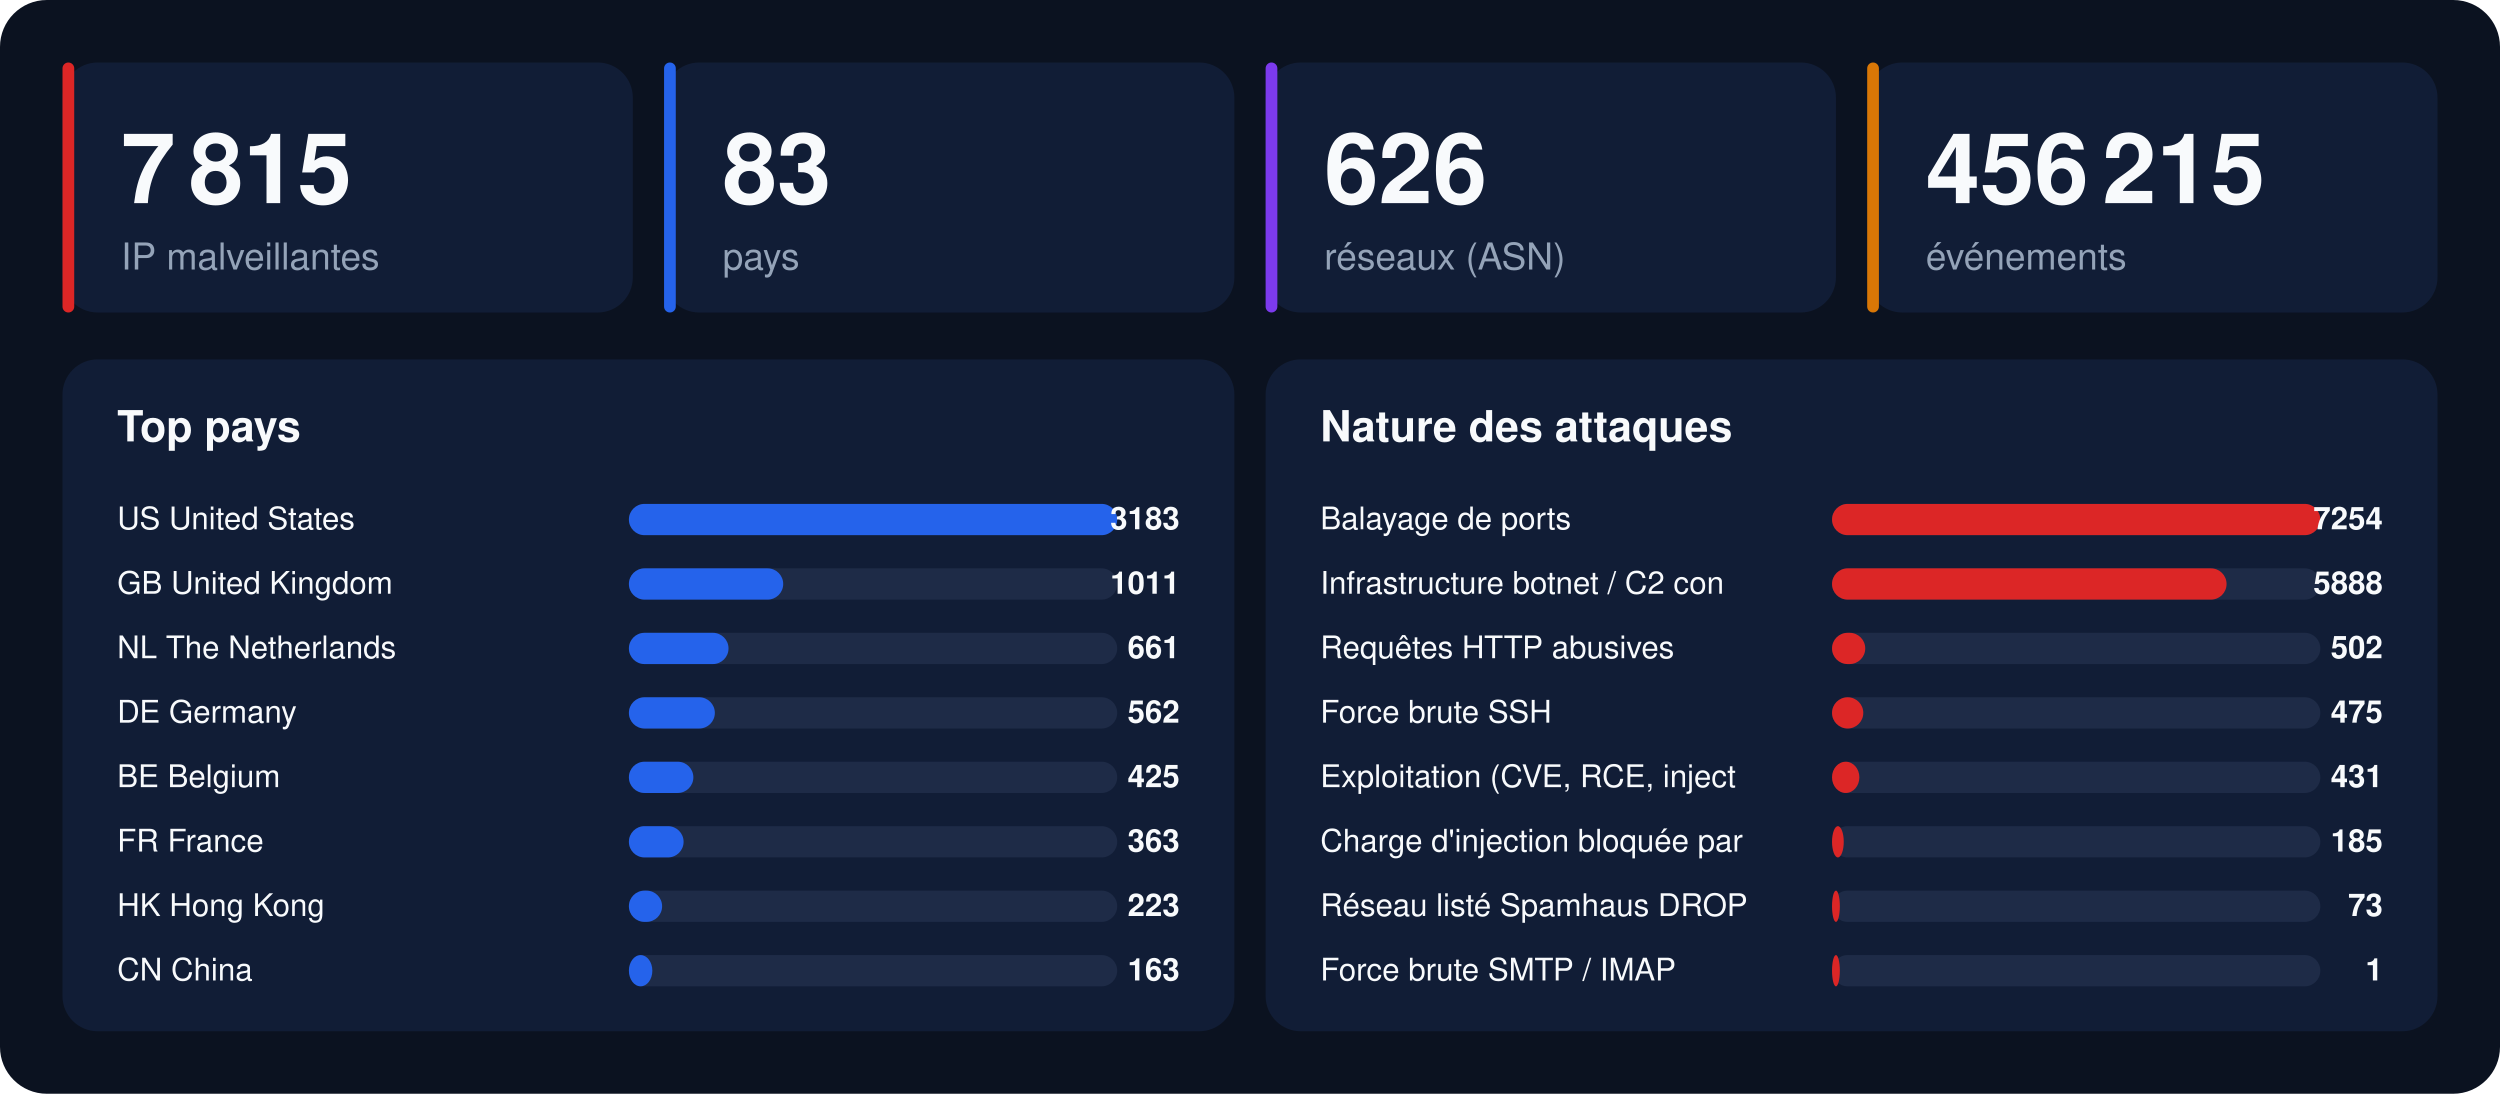
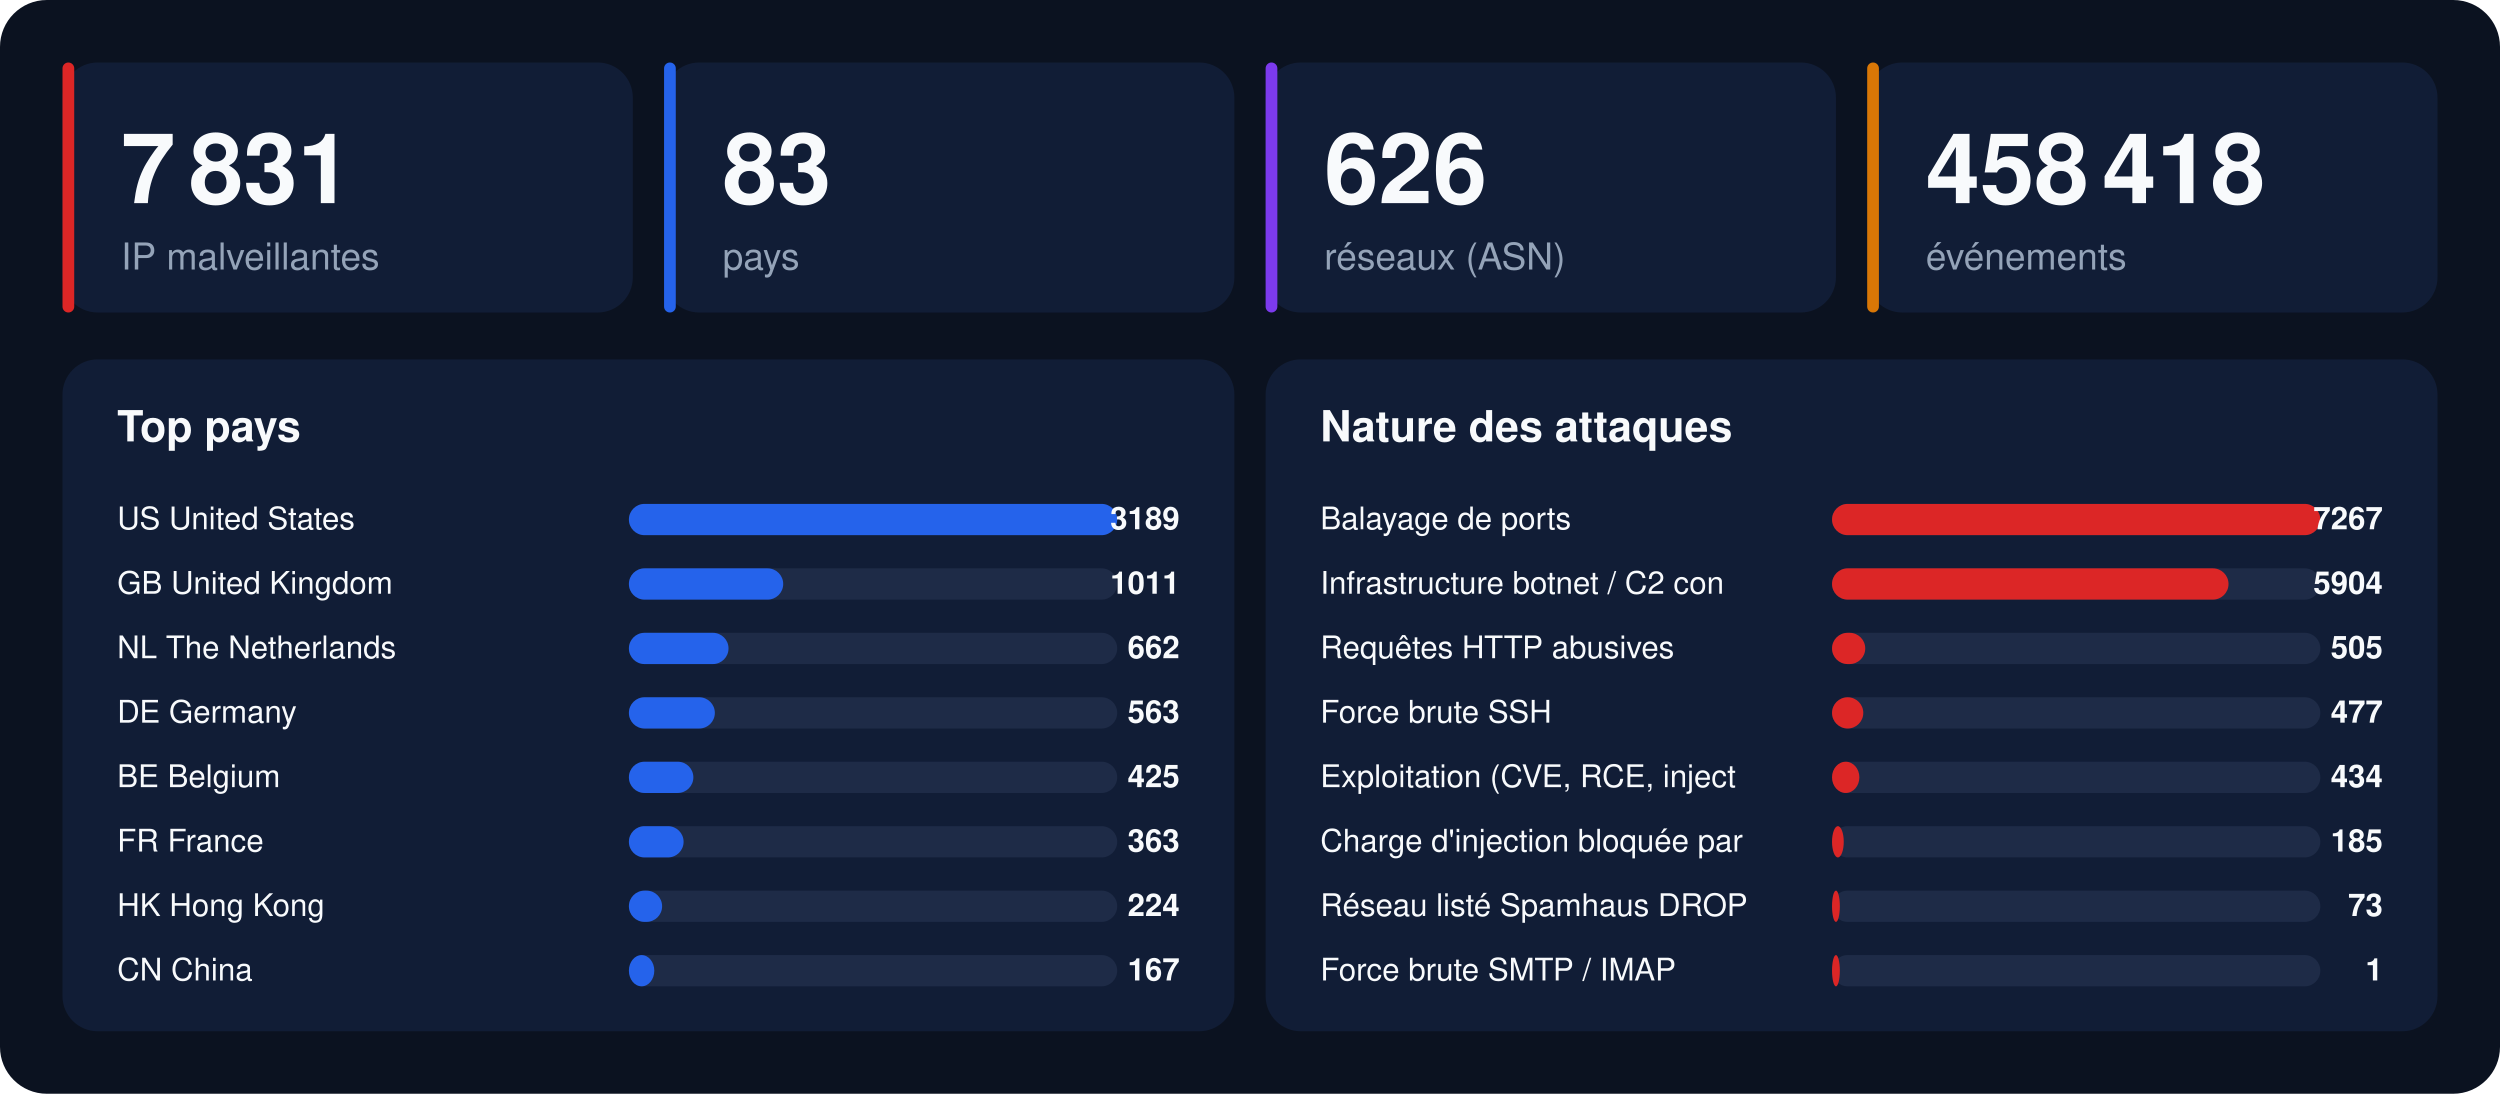
<svg xmlns="http://www.w3.org/2000/svg" width="1280" height="560" viewBox="0 0 1280 560" font-family="-apple-system,BlinkMacSystemFont,'Segoe UI',Helvetica,Arial,sans-serif">
  <rect width="1280" height="560" rx="24" fill="#0b1220" />
  <rect x="32" y="32" width="292" height="128" rx="18" fill="#111d36" />
  <rect x="32" y="32" width="6" height="128" rx="3" fill="#dc2626" />
-   <text x="62" y="104" font-size="50" font-weight="800" fill="#f8fafc">7 815</text>
+   <text x="62" y="104" font-size="50" font-weight="800" fill="#f8fafc">7 831</text>
  <text x="62" y="138" font-size="19" fill="#94a3b8">IP malveillantes</text>
  <rect x="340" y="32" width="292" height="128" rx="18" fill="#111d36" />
  <rect x="340" y="32" width="6" height="128" rx="3" fill="#2563eb" />
  <text x="370" y="104" font-size="50" font-weight="800" fill="#f8fafc">83</text>
  <text x="370" y="138" font-size="19" fill="#94a3b8">pays</text>
  <rect x="648" y="32" width="292" height="128" rx="18" fill="#111d36" />
  <rect x="648" y="32" width="6" height="128" rx="3" fill="#7c3aed" />
  <text x="678" y="104" font-size="50" font-weight="800" fill="#f8fafc">626</text>
  <text x="678" y="138" font-size="19" fill="#94a3b8">réseaux (ASN)</text>
  <rect x="956" y="32" width="292" height="128" rx="18" fill="#111d36" />
  <rect x="956" y="32" width="6" height="128" rx="3" fill="#d97706" />
-   <text x="986" y="104" font-size="50" font-weight="800" fill="#f8fafc">456 215</text>
+   <text x="986" y="104" font-size="50" font-weight="800" fill="#f8fafc">458 418</text>
  <text x="986" y="138" font-size="19" fill="#94a3b8">événements</text>
  <rect x="32" y="184" width="600" height="344" rx="18" fill="#111d36" />
  <text x="60" y="226" font-size="22" font-weight="700" fill="#f8fafc">Top pays</text>
  <text x="60" y="271" font-size="16" fill="#f8fafc">US  United States</text>
  <rect x="322" y="258" width="250" height="16" rx="8" fill="#1e2b47" />
  <rect x="322" y="258" width="250" height="16" rx="8" fill="#2563eb" />
-   <text x="604" y="271" font-size="16" font-weight="700" text-anchor="end" fill="#f8fafc">3183</text>
+   <text x="604" y="271" font-size="16" font-weight="700" text-anchor="end" fill="#f8fafc">3189</text>
  <text x="60" y="304" font-size="16" fill="#f8fafc">GB  United Kingdom</text>
  <rect x="322" y="291" width="250" height="16" rx="8" fill="#1e2b47" />
  <rect x="322" y="291" width="79" height="16" rx="8" fill="#2563eb" />
  <text x="604" y="304" font-size="16" font-weight="700" text-anchor="end" fill="#f8fafc">1011</text>
  <text x="60" y="337" font-size="16" fill="#f8fafc">NL  The Netherlands</text>
  <rect x="322" y="324" width="250" height="16" rx="8" fill="#1e2b47" />
  <rect x="322" y="324" width="51" height="16" rx="8" fill="#2563eb" />
-   <text x="604" y="337" font-size="16" font-weight="700" text-anchor="end" fill="#f8fafc">661</text>
+   <text x="604" y="337" font-size="16" font-weight="700" text-anchor="end" fill="#f8fafc">662</text>
  <text x="60" y="370" font-size="16" fill="#f8fafc">DE  Germany</text>
  <rect x="322" y="357" width="250" height="16" rx="8" fill="#1e2b47" />
  <rect x="322" y="357" width="44" height="16" rx="8" fill="#2563eb" />
-   <text x="604" y="370" font-size="16" font-weight="700" text-anchor="end" fill="#f8fafc">562</text>
+   <text x="604" y="370" font-size="16" font-weight="700" text-anchor="end" fill="#f8fafc">563</text>
  <text x="60" y="403" font-size="16" fill="#f8fafc">BE  Belgium</text>
  <rect x="322" y="390" width="250" height="16" rx="8" fill="#1e2b47" />
  <rect x="322" y="390" width="33" height="16" rx="8" fill="#2563eb" />
  <text x="604" y="403" font-size="16" font-weight="700" text-anchor="end" fill="#f8fafc">425</text>
  <text x="60" y="436" font-size="16" fill="#f8fafc">FR  France</text>
  <rect x="322" y="423" width="250" height="16" rx="8" fill="#1e2b47" />
  <rect x="322" y="423" width="28" height="16" rx="8" fill="#2563eb" />
  <text x="604" y="436" font-size="16" font-weight="700" text-anchor="end" fill="#f8fafc">363</text>
  <text x="60" y="469" font-size="16" fill="#f8fafc">HK  Hong Kong</text>
  <rect x="322" y="456" width="250" height="16" rx="8" fill="#1e2b47" />
  <rect x="322" y="456" width="17" height="16" rx="8" fill="#2563eb" />
-   <text x="604" y="469" font-size="16" font-weight="700" text-anchor="end" fill="#f8fafc">223</text>
+   <text x="604" y="469" font-size="16" font-weight="700" text-anchor="end" fill="#f8fafc">224</text>
  <text x="60" y="502" font-size="16" fill="#f8fafc">CN  China</text>
  <rect x="322" y="489" width="250" height="16" rx="8" fill="#1e2b47" />
-   <rect x="322" y="489" width="12" height="16" rx="8" fill="#2563eb" />
-   <text x="604" y="502" font-size="16" font-weight="700" text-anchor="end" fill="#f8fafc">163</text>
+   <rect x="322" y="489" width="13" height="16" rx="8" fill="#2563eb" />
+   <text x="604" y="502" font-size="16" font-weight="700" text-anchor="end" fill="#f8fafc">167</text>
  <rect x="648" y="184" width="600" height="344" rx="18" fill="#111d36" />
  <text x="676" y="226" font-size="22" font-weight="700" fill="#f8fafc">Nature des attaques</text>
  <text x="676" y="271" font-size="16" fill="#f8fafc">Balayage de ports</text>
  <rect x="938" y="258" width="250" height="16" rx="8" fill="#1e2b47" />
  <rect x="938" y="258" width="250" height="16" rx="8" fill="#dc2626" />
-   <text x="1220" y="271" font-size="16" font-weight="700" text-anchor="end" fill="#f8fafc">7254</text>
+   <text x="1220" y="271" font-size="16" font-weight="700" text-anchor="end" fill="#f8fafc">7267</text>
  <text x="676" y="304" font-size="16" fill="#f8fafc">Infrastructure botnet / C2 con</text>
  <rect x="938" y="291" width="250" height="16" rx="8" fill="#1e2b47" />
-   <rect x="938" y="291" width="202" height="16" rx="8" fill="#dc2626" />
-   <text x="1220" y="304" font-size="16" font-weight="700" text-anchor="end" fill="#f8fafc">5888</text>
+   <rect x="938" y="291" width="203" height="16" rx="8" fill="#dc2626" />
+   <text x="1220" y="304" font-size="16" font-weight="700" text-anchor="end" fill="#f8fafc">5904</text>
  <text x="676" y="337" font-size="16" fill="#f8fafc">Requêtes HTTP abusives</text>
  <rect x="938" y="324" width="250" height="16" rx="8" fill="#1e2b47" />
  <rect x="938" y="324" width="17" height="16" rx="8" fill="#dc2626" />
-   <text x="1220" y="337" font-size="16" font-weight="700" text-anchor="end" fill="#f8fafc">502</text>
+   <text x="1220" y="337" font-size="16" font-weight="700" text-anchor="end" fill="#f8fafc">505</text>
  <text x="676" y="370" font-size="16" fill="#f8fafc">Force brute SSH</text>
  <rect x="938" y="357" width="250" height="16" rx="8" fill="#1e2b47" />
  <rect x="938" y="357" width="16" height="16" rx="8" fill="#dc2626" />
-   <text x="1220" y="370" font-size="16" font-weight="700" text-anchor="end" fill="#f8fafc">475</text>
+   <text x="1220" y="370" font-size="16" font-weight="700" text-anchor="end" fill="#f8fafc">477</text>
  <text x="676" y="403" font-size="16" fill="#f8fafc">Exploitation (CVE, RCE, inject</text>
  <rect x="938" y="390" width="250" height="16" rx="8" fill="#1e2b47" />
  <rect x="938" y="390" width="14" height="16" rx="8" fill="#dc2626" />
-   <text x="1220" y="403" font-size="16" font-weight="700" text-anchor="end" fill="#f8fafc">431</text>
+   <text x="1220" y="403" font-size="16" font-weight="700" text-anchor="end" fill="#f8fafc">434</text>
  <text x="676" y="436" font-size="16" fill="#f8fafc">Charge d'injection bloquée par</text>
  <rect x="938" y="423" width="250" height="16" rx="8" fill="#1e2b47" />
  <rect x="938" y="423" width="6" height="16" rx="8" fill="#dc2626" />
  <text x="1220" y="436" font-size="16" font-weight="700" text-anchor="end" fill="#f8fafc">185</text>
  <text x="676" y="469" font-size="16" fill="#f8fafc">Réseau listé Spamhaus DROP</text>
  <rect x="938" y="456" width="250" height="16" rx="8" fill="#1e2b47" />
  <rect x="938" y="456" width="4" height="16" rx="8" fill="#dc2626" />
  <text x="1220" y="469" font-size="16" font-weight="700" text-anchor="end" fill="#f8fafc">73</text>
  <text x="676" y="502" font-size="16" fill="#f8fafc">Force brute SMTP / IMAP</text>
  <rect x="938" y="489" width="250" height="16" rx="8" fill="#1e2b47" />
  <rect x="938" y="489" width="4" height="16" rx="8" fill="#dc2626" />
  <text x="1220" y="502" font-size="16" font-weight="700" text-anchor="end" fill="#f8fafc">1</text>
</svg>
